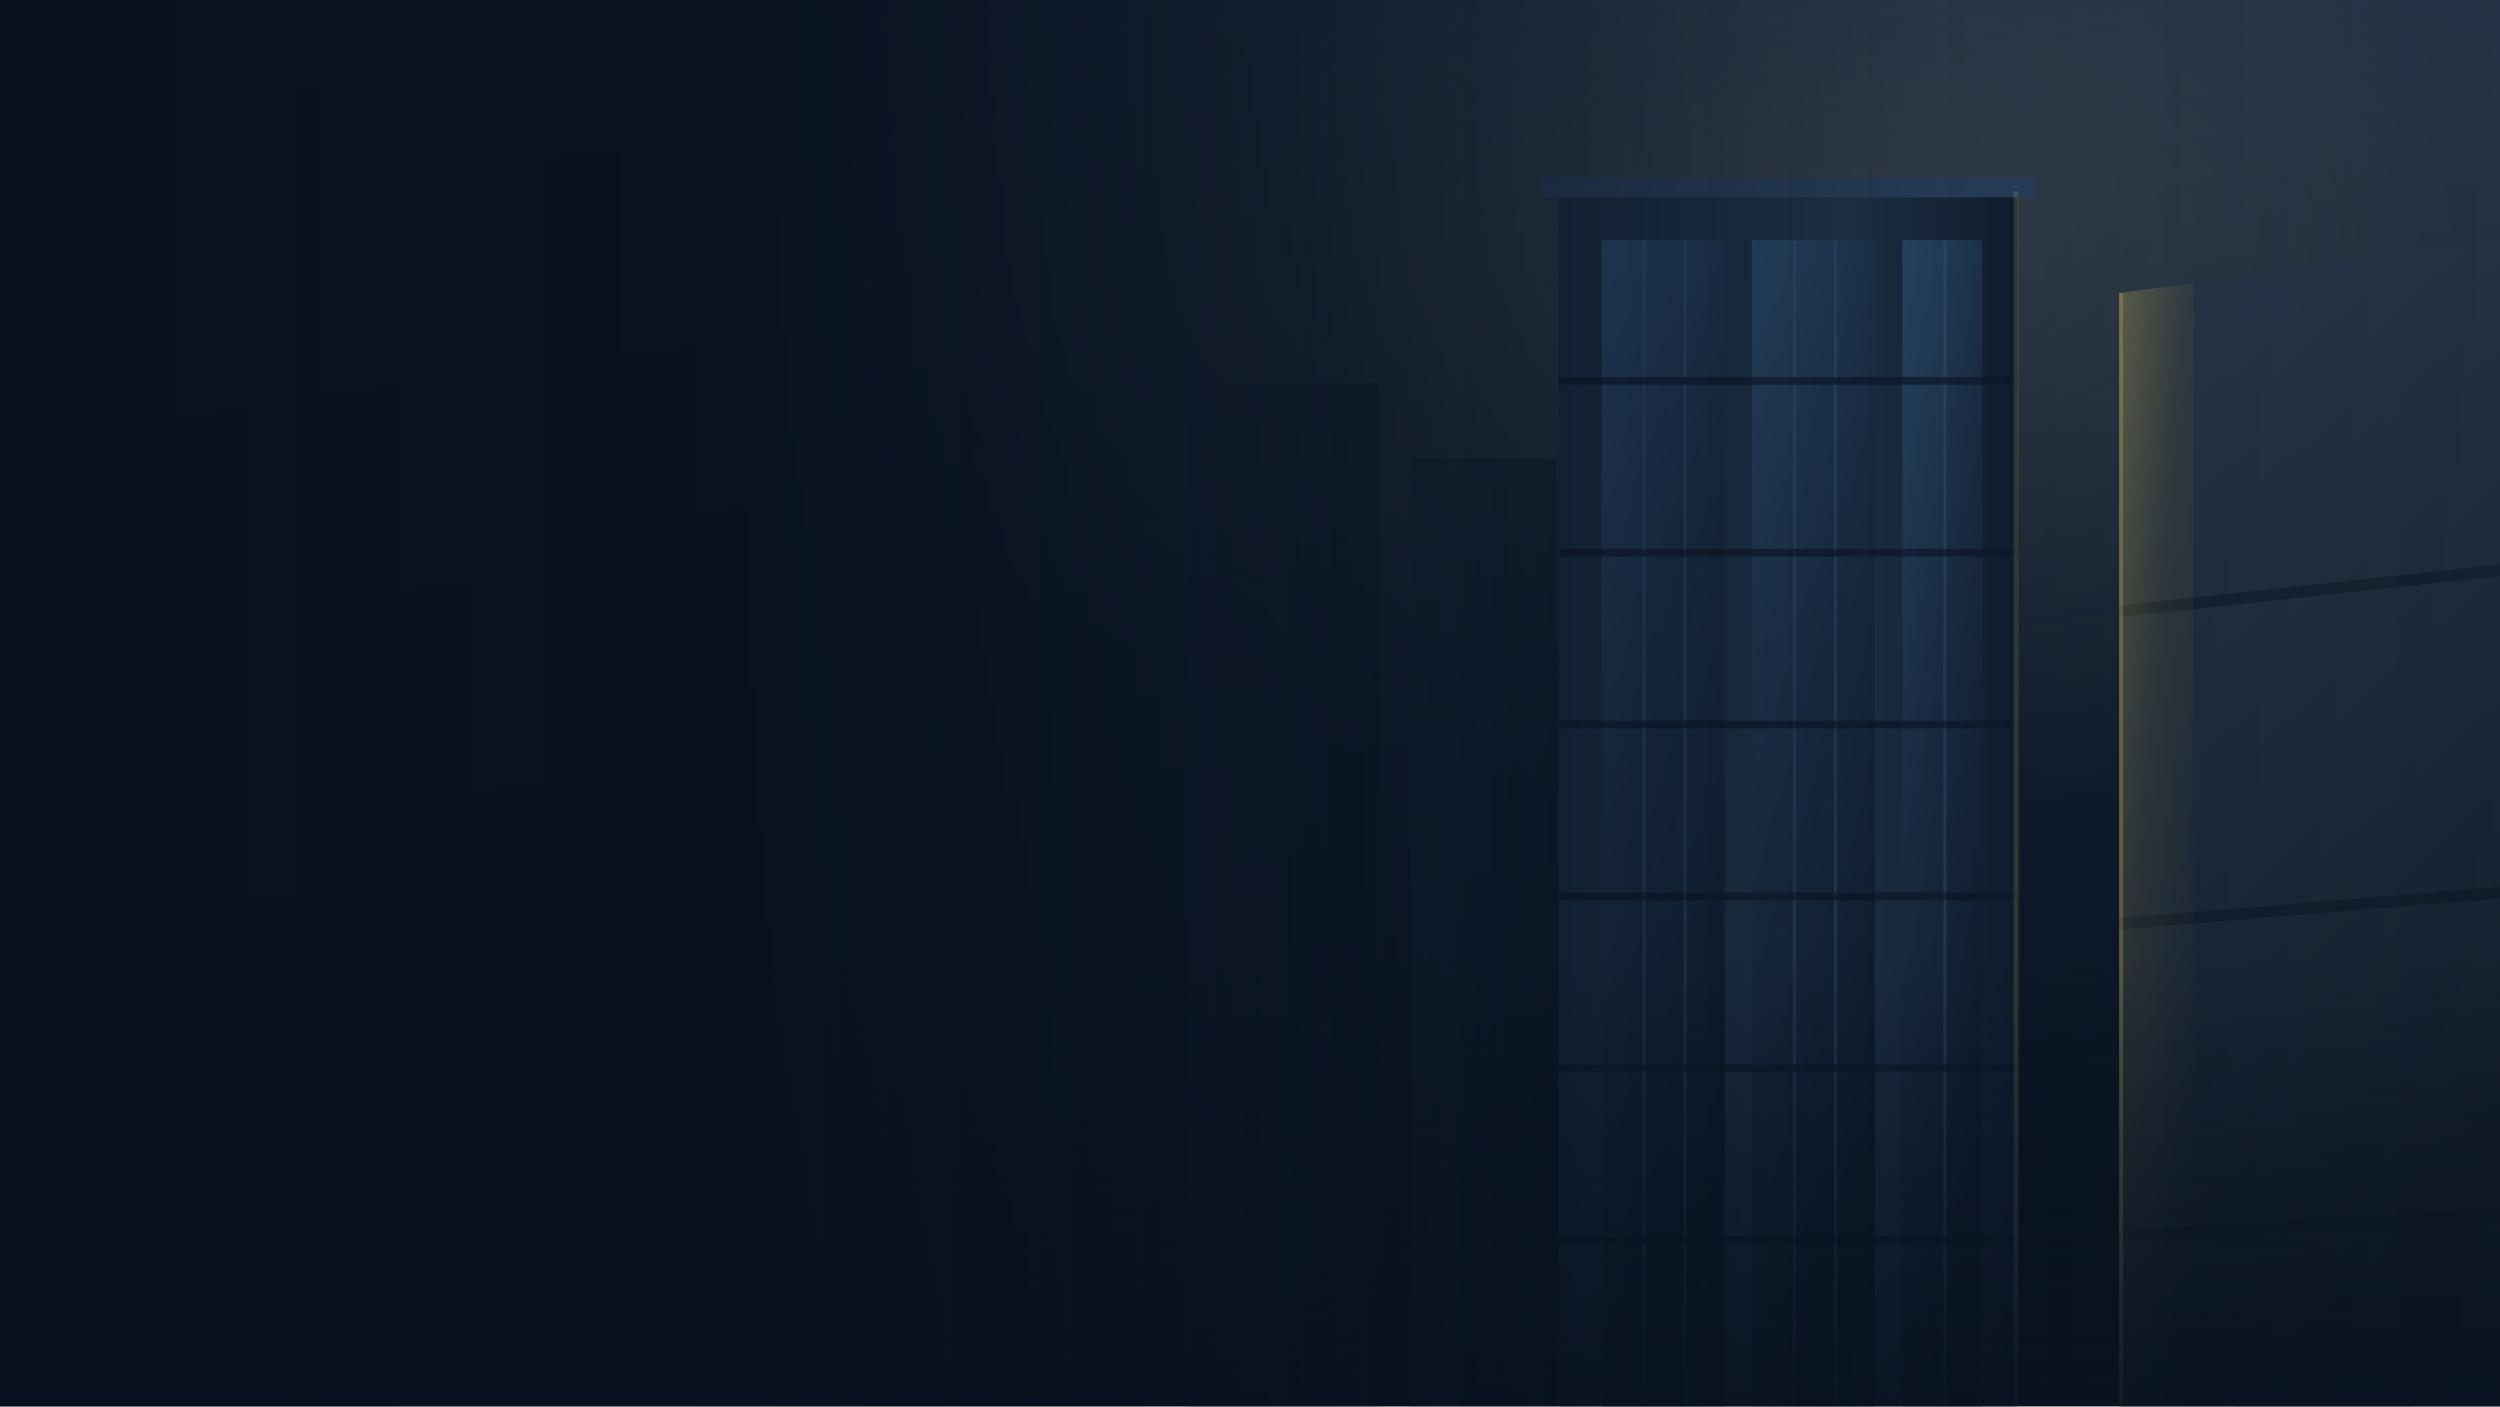
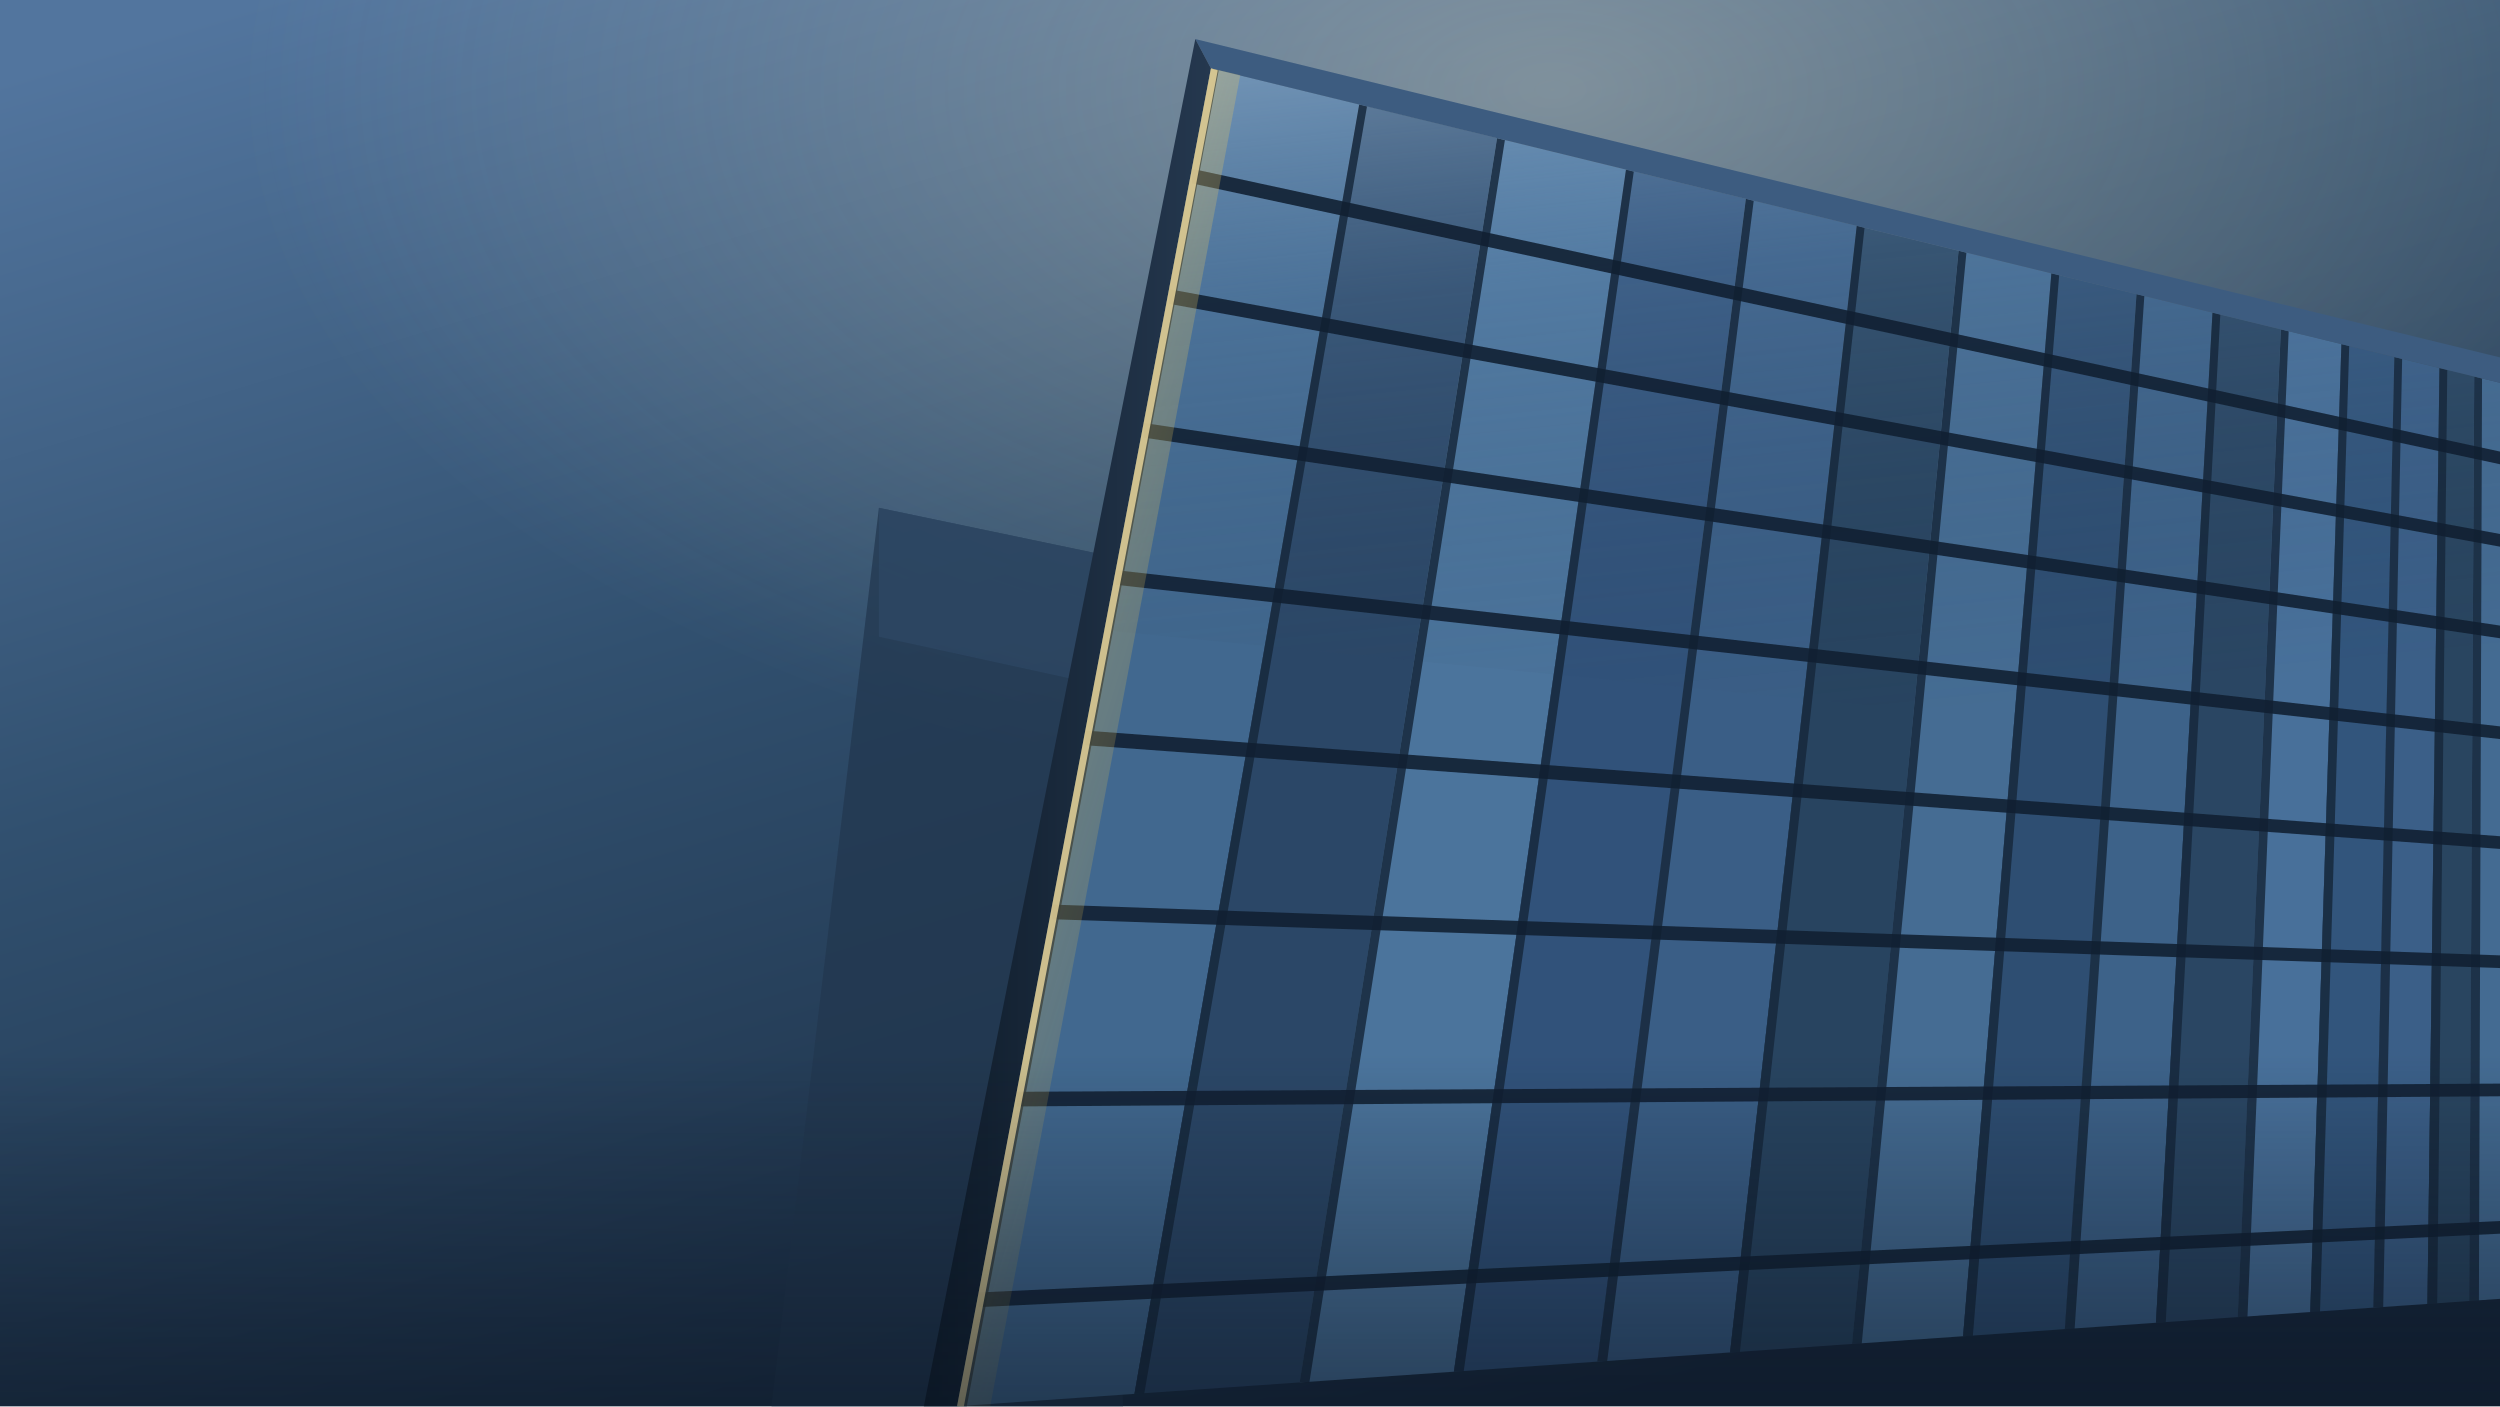
<svg xmlns="http://www.w3.org/2000/svg" viewBox="0 0 2560 1440" width="2560" height="1440" role="presentation" aria-hidden="true">
  <defs>
-     <linearGradient id="sky" x1="0" y1="0" x2="0.25" y2="1">
-       <stop offset="0" stop-color="#22354F" />
-       <stop offset="0.45" stop-color="#152539" />
-       <stop offset="1" stop-color="#0A1422" />
+     <linearGradient id="sky" x1="0.1" y1="0" x2="0.65" y2="1">
+       <stop offset="0" stop-color="#52759E" />
+       <stop offset="0.42" stop-color="#31506F" />
+       <stop offset="1" stop-color="#16263A" />
    </linearGradient>
-     <linearGradient id="towerA" x1="0" y1="0" x2="1" y2="0">
-       <stop offset="0" stop-color="#1B2E45" />
-       <stop offset="0.62" stop-color="#22394F" />
-       <stop offset="1" stop-color="#101E2F" />
+     <linearGradient id="skyRefl" x1="0" y1="0" x2="0.2" y2="1">
+       <stop offset="0" stop-color="#9DBBD8" stop-opacity="0.55" />
+       <stop offset="0.35" stop-color="#6E93B8" stop-opacity="0.22" />
+       <stop offset="1" stop-color="#1B2E45" stop-opacity="0" />
    </linearGradient>
-     <linearGradient id="towerB" x1="0" y1="0" x2="1" y2="0">
-       <stop offset="0" stop-color="#16273B" />
-       <stop offset="1" stop-color="#0C1828" />
-     </linearGradient>
-     <linearGradient id="glazing" x1="0" y1="0" x2="0.4" y2="1">
-       <stop offset="0" stop-color="#31557A" stop-opacity="0.9" />
-       <stop offset="0.5" stop-color="#1C3049" stop-opacity="0.85" />
-       <stop offset="1" stop-color="#0D1B2C" stop-opacity="0.95" />
-     </linearGradient>
-     <linearGradient id="rake" x1="0" y1="0" x2="0.8" y2="1">
-       <stop offset="0" stop-color="#E8C766" stop-opacity="0.34" />
-       <stop offset="0.45" stop-color="#C9A227" stop-opacity="0.10" />
+     <linearGradient id="rake" x1="0" y1="0" x2="0.7" y2="1">
+       <stop offset="0" stop-color="#FFE9A8" stop-opacity="0.80" />
+       <stop offset="0.45" stop-color="#E8C766" stop-opacity="0.30" />
      <stop offset="1" stop-color="#C9A227" stop-opacity="0" />
    </linearGradient>
-     <linearGradient id="stoneBase" x1="0" y1="0" x2="0.3" y2="1">
-       <stop offset="0" stop-color="#2B3B4E" />
-       <stop offset="1" stop-color="#121E2C" />
-     </linearGradient>
-     <linearGradient id="quiet" x1="0" y1="0" x2="1" y2="0">
-       <stop offset="0" stop-color="#08111F" />
-       <stop offset="0.30" stop-color="#08111F" stop-opacity="0.96" />
-       <stop offset="0.52" stop-color="#08111F" stop-opacity="0.68" />
-       <stop offset="0.78" stop-color="#08111F" stop-opacity="0.20" />
-       <stop offset="1" stop-color="#08111F" stop-opacity="0.06" />
+     <radialGradient id="sun" cx="0.62" cy="0.06" r="0.52">
+       <stop offset="0" stop-color="#FFF3D2" stop-opacity="0.34" />
+       <stop offset="1" stop-color="#FFF3D2" stop-opacity="0" />
+     </radialGradient>
+     <linearGradient id="nearPier" x1="0" y1="0" x2="1" y2="0">
+       <stop offset="0" stop-color="#0E1B29" />
+       <stop offset="1" stop-color="#25384F" />
    </linearGradient>
    <linearGradient id="ground" x1="0" y1="0" x2="0" y2="1">
-       <stop offset="0" stop-color="#08111F" stop-opacity="0" />
-       <stop offset="1" stop-color="#08111F" stop-opacity="0.86" />
+       <stop offset="0" stop-color="#0A1422" stop-opacity="0" />
+       <stop offset="1" stop-color="#0A1422" stop-opacity="0.55" />
    </linearGradient>
-     <radialGradient id="glow" cx="0.74" cy="0.16" r="0.42">
-       <stop offset="0" stop-color="#F0DDA6" stop-opacity="0.15" />
-       <stop offset="1" stop-color="#F0DDA6" stop-opacity="0" />
-     </radialGradient>
  </defs>
  <rect width="2560" height="1440" fill="url(#sky)" />
-   <rect width="2560" height="1440" fill="url(#glow)" />
-   <g opacity="0.5">
-     <rect x="1216" y="392" width="196" height="1048" fill="url(#towerB)" />
-     <rect x="1444" y="470" width="150" height="970" fill="url(#towerB)" />
-     <rect x="2288" y="430" width="180" height="1010" fill="url(#towerB)" />
+   <rect width="2560" height="1440" fill="url(#sun)" />
+   <polygon points="790,1440 900,520 1120,566 1150,1440" fill="#22374F" opacity="0.75" />
+   <polygon points="900,520 1120,566 1120,700 900,652" fill="#2E4A68" opacity="0.6" />
+   <g>
+     <polygon points="1240.0,70.0 1391.8,107.0 1161.7,1427.3 980.0,1440.0" fill="#41688F" />
+     <polygon points="1391.8,107.0 1533.0,141.5 1330.8,1415.6 1161.7,1427.3" fill="#2B4767" />
+     <polygon points="1533.0,141.5 1665.0,173.7 1488.8,1404.6 1330.8,1415.6" fill="#4B749C" />
+     <polygon points="1665.0,173.7 1787.8,203.6 1635.7,1394.3 1488.8,1404.6" fill="#31527A" />
+     <polygon points="1787.8,203.6 1901.3,231.3 1771.6,1384.9 1635.7,1394.3" fill="#3A5E86" />
+     <polygon points="1901.3,231.3 2005.6,256.8 1896.4,1376.2 1771.6,1384.9" fill="#284460" />
+     <polygon points="2005.6,256.8 2100.6,279.9 2010.2,1368.3 1896.4,1376.2" fill="#456C93" />
+     <polygon points="2100.6,279.9 2187.8,301.2 2114.4,1361.0 2010.2,1368.3" fill="#2E4E72" />
+     <polygon points="2187.8,301.2 2265.6,320.2 2207.7,1354.5 2114.4,1361.0" fill="#3D6289" />
+     <polygon points="2265.6,320.2 2335.6,337.3 2291.4,1348.7 2207.7,1354.5" fill="#2A4663" />
+     <polygon points="2335.6,337.3 2397.6,352.4 2365.7,1343.5 2291.4,1348.7" fill="#48709A" />
+     <polygon points="2397.6,352.4 2451.8,365.6 2430.4,1339.0 2365.7,1343.5" fill="#32557C" />
+     <polygon points="2451.8,365.6 2498.0,376.9 2485.7,1335.2 2430.4,1339.0" fill="#3B5F88" />
+     <polygon points="2498.0,376.9 2533.6,385.6 2528.4,1332.2 2485.7,1335.2" fill="#294560" />
+     <polygon points="2533.6,385.6 2560.0,392.0 2560.0,1330.0 2528.4,1332.2" fill="#446B92" />
+     <polygon points="1240.0,70.0 2560.0,392.0 2560.0,786.0 1130.8,645.4" fill="url(#skyRefl)" />
+     <polygon points="1240.0,70.0 1248.0,72.0 990.0,1440.0 980.0,1440.0" fill="#16283C" opacity="0.85" />
+     <polygon points="1391.8,107.0 1399.8,109.0 1171.7,1427.3 1161.7,1427.3" fill="#16283C" opacity="0.85" />
+     <polygon points="1533.0,141.5 1541.0,143.5 1340.8,1415.6 1330.8,1415.6" fill="#16283C" opacity="0.85" />
+     <polygon points="1665.0,173.7 1673.0,175.7 1498.8,1404.6 1488.8,1404.6" fill="#16283C" opacity="0.85" />
+     <polygon points="1787.8,203.6 1795.8,205.6 1645.7,1394.3 1635.7,1394.3" fill="#16283C" opacity="0.85" />
+     <polygon points="1901.3,231.3 1909.3,233.3 1781.6,1384.9 1771.6,1384.9" fill="#16283C" opacity="0.85" />
+     <polygon points="2005.6,256.8 2013.6,258.8 1906.4,1376.2 1896.4,1376.2" fill="#16283C" opacity="0.85" />
+     <polygon points="2100.6,279.9 2108.6,281.9 2020.2,1368.3 2010.2,1368.3" fill="#16283C" opacity="0.85" />
+     <polygon points="2187.8,301.2 2195.8,303.2 2124.4,1361.0 2114.4,1361.0" fill="#16283C" opacity="0.85" />
+     <polygon points="2265.6,320.2 2273.6,322.2 2217.7,1354.5 2207.7,1354.5" fill="#16283C" opacity="0.85" />
+     <polygon points="2335.6,337.3 2343.6,339.3 2301.4,1348.7 2291.4,1348.7" fill="#16283C" opacity="0.85" />
+     <polygon points="2397.6,352.4 2405.6,354.4 2375.7,1343.5 2365.7,1343.5" fill="#16283C" opacity="0.85" />
+     <polygon points="2451.8,365.6 2459.8,367.6 2440.4,1339.0 2430.4,1339.0" fill="#16283C" opacity="0.85" />
+     <polygon points="2498.0,376.9 2506.0,378.9 2495.7,1335.2 2485.7,1335.2" fill="#16283C" opacity="0.85" />
+     <polygon points="2533.6,385.6 2541.6,387.6 2538.4,1332.2 2528.4,1332.2" fill="#16283C" opacity="0.85" />
+     <polygon points="2560.0,392.0 2568.0,394.0 2570.0,1330.0 2560.0,1330.0" fill="#16283C" opacity="0.85" />
+     <polygon points="1220.5,172.8 2560.0,462.4 2560.0,475.4 1220.5,187.8" fill="#101F31" opacity="0.88" />
+     <polygon points="1197.1,296.1 2560.0,546.8 2560.0,559.8 1197.1,311.1" fill="#101F31" opacity="0.88" />
+     <polygon points="1171.1,433.1 2560.0,640.6 2560.0,653.6 1171.1,448.1" fill="#101F31" opacity="0.88" />
+     <polygon points="1142.5,583.8 2560.0,743.8 2560.0,756.8 1142.5,598.8" fill="#101F31" opacity="0.88" />
+     <polygon points="1111.3,748.1 2560.0,856.3 2560.0,869.3 1111.3,763.1" fill="#101F31" opacity="0.88" />
+     <polygon points="1077.5,926.3 2560.0,978.3 2560.0,991.3 1077.5,941.3" fill="#101F31" opacity="0.88" />
+     <polygon points="1041.1,1118.0 2560.0,1109.6 2560.0,1122.6 1041.1,1133.0" fill="#101F31" opacity="0.88" />
+     <polygon points="1002.1,1323.5 2560.0,1250.3 2560.0,1263.3 1002.1,1338.5" fill="#101F31" opacity="0.88" />
+     <polygon points="1224.0,40.0 2560.0,366.0 2560.0,392.0 1240.0,70.0" fill="#3D5C80" />
  </g>
-   <g>
-     <rect x="1596" y="196" width="470" height="1244" fill="url(#towerA)" />
-     <g>
-       <rect x="1640" y="246" width="126" height="1194" fill="url(#glazing)" />
-       <rect x="1794" y="246" width="126" height="1194" fill="url(#glazing)" />
-       <rect x="1948" y="246" width="82" height="1194" fill="url(#glazing)" />
-     </g>
-     <g fill="#3E6189" opacity="0.42">
-       <rect x="1682" y="246" width="3" height="1194" />
-       <rect x="1724" y="246" width="3" height="1194" />
-       <rect x="1836" y="246" width="3" height="1194" />
-       <rect x="1878" y="246" width="3" height="1194" />
-       <rect x="1990" y="246" width="3" height="1194" />
-     </g>
-     <g fill="#0B1726" opacity="0.66">
-       <rect x="1596" y="386" width="470" height="8" />
-       <rect x="1596" y="562" width="470" height="8" />
-       <rect x="1596" y="738" width="470" height="8" />
-       <rect x="1596" y="914" width="470" height="8" />
-       <rect x="1596" y="1090" width="470" height="8" />
-       <rect x="1596" y="1266" width="470" height="8" />
-     </g>
-     <rect x="1578" y="182" width="506" height="20" fill="#2C4462" />
-   </g>
-   <g>
-     <path d="M2170 300 L2560 246 L2560 1440 L2170 1440 Z" fill="url(#stoneBase)" />
-     <g fill="#0A1523" opacity="0.5">
-       <path d="M2170 620 L2560 578 L2560 590 L2170 632 Z" />
-       <path d="M2170 940 L2560 908 L2560 920 L2170 952 Z" />
-       <path d="M2170 1260 L2560 1238 L2560 1250 L2170 1272 Z" />
-     </g>
-     <path d="M2170 300 L2246 290 L2246 1440 L2170 1440 Z" fill="url(#rake)" />
-     <rect x="2170" y="300" width="4" height="1140" fill="#E8C766" opacity="0.30" />
-   </g>
-   <rect x="2062" y="196" width="5" height="1244" fill="#D8B450" opacity="0.22" />
-   <rect y="980" width="2560" height="460" fill="url(#ground)" />
-   <rect width="2560" height="1440" fill="url(#quiet)" />
+   <polygon points="1224.0,40.0 1240.0,70.0 980.0,1440.0 946.0,1440.0" fill="url(#nearPier)" />
+   <polygon points="1240.0,70.0 1270.0,77.0 1014.0,1440.0 980.0,1440.0" fill="url(#rake)" />
+   <polygon points="1240.0,70.0 1247.0,72.0 987.0,1440.0 980.0,1440.0" fill="#FFE9A8" opacity="0.72" />
+   <rect y="1080" width="2560" height="360" fill="url(#ground)" />
</svg>
